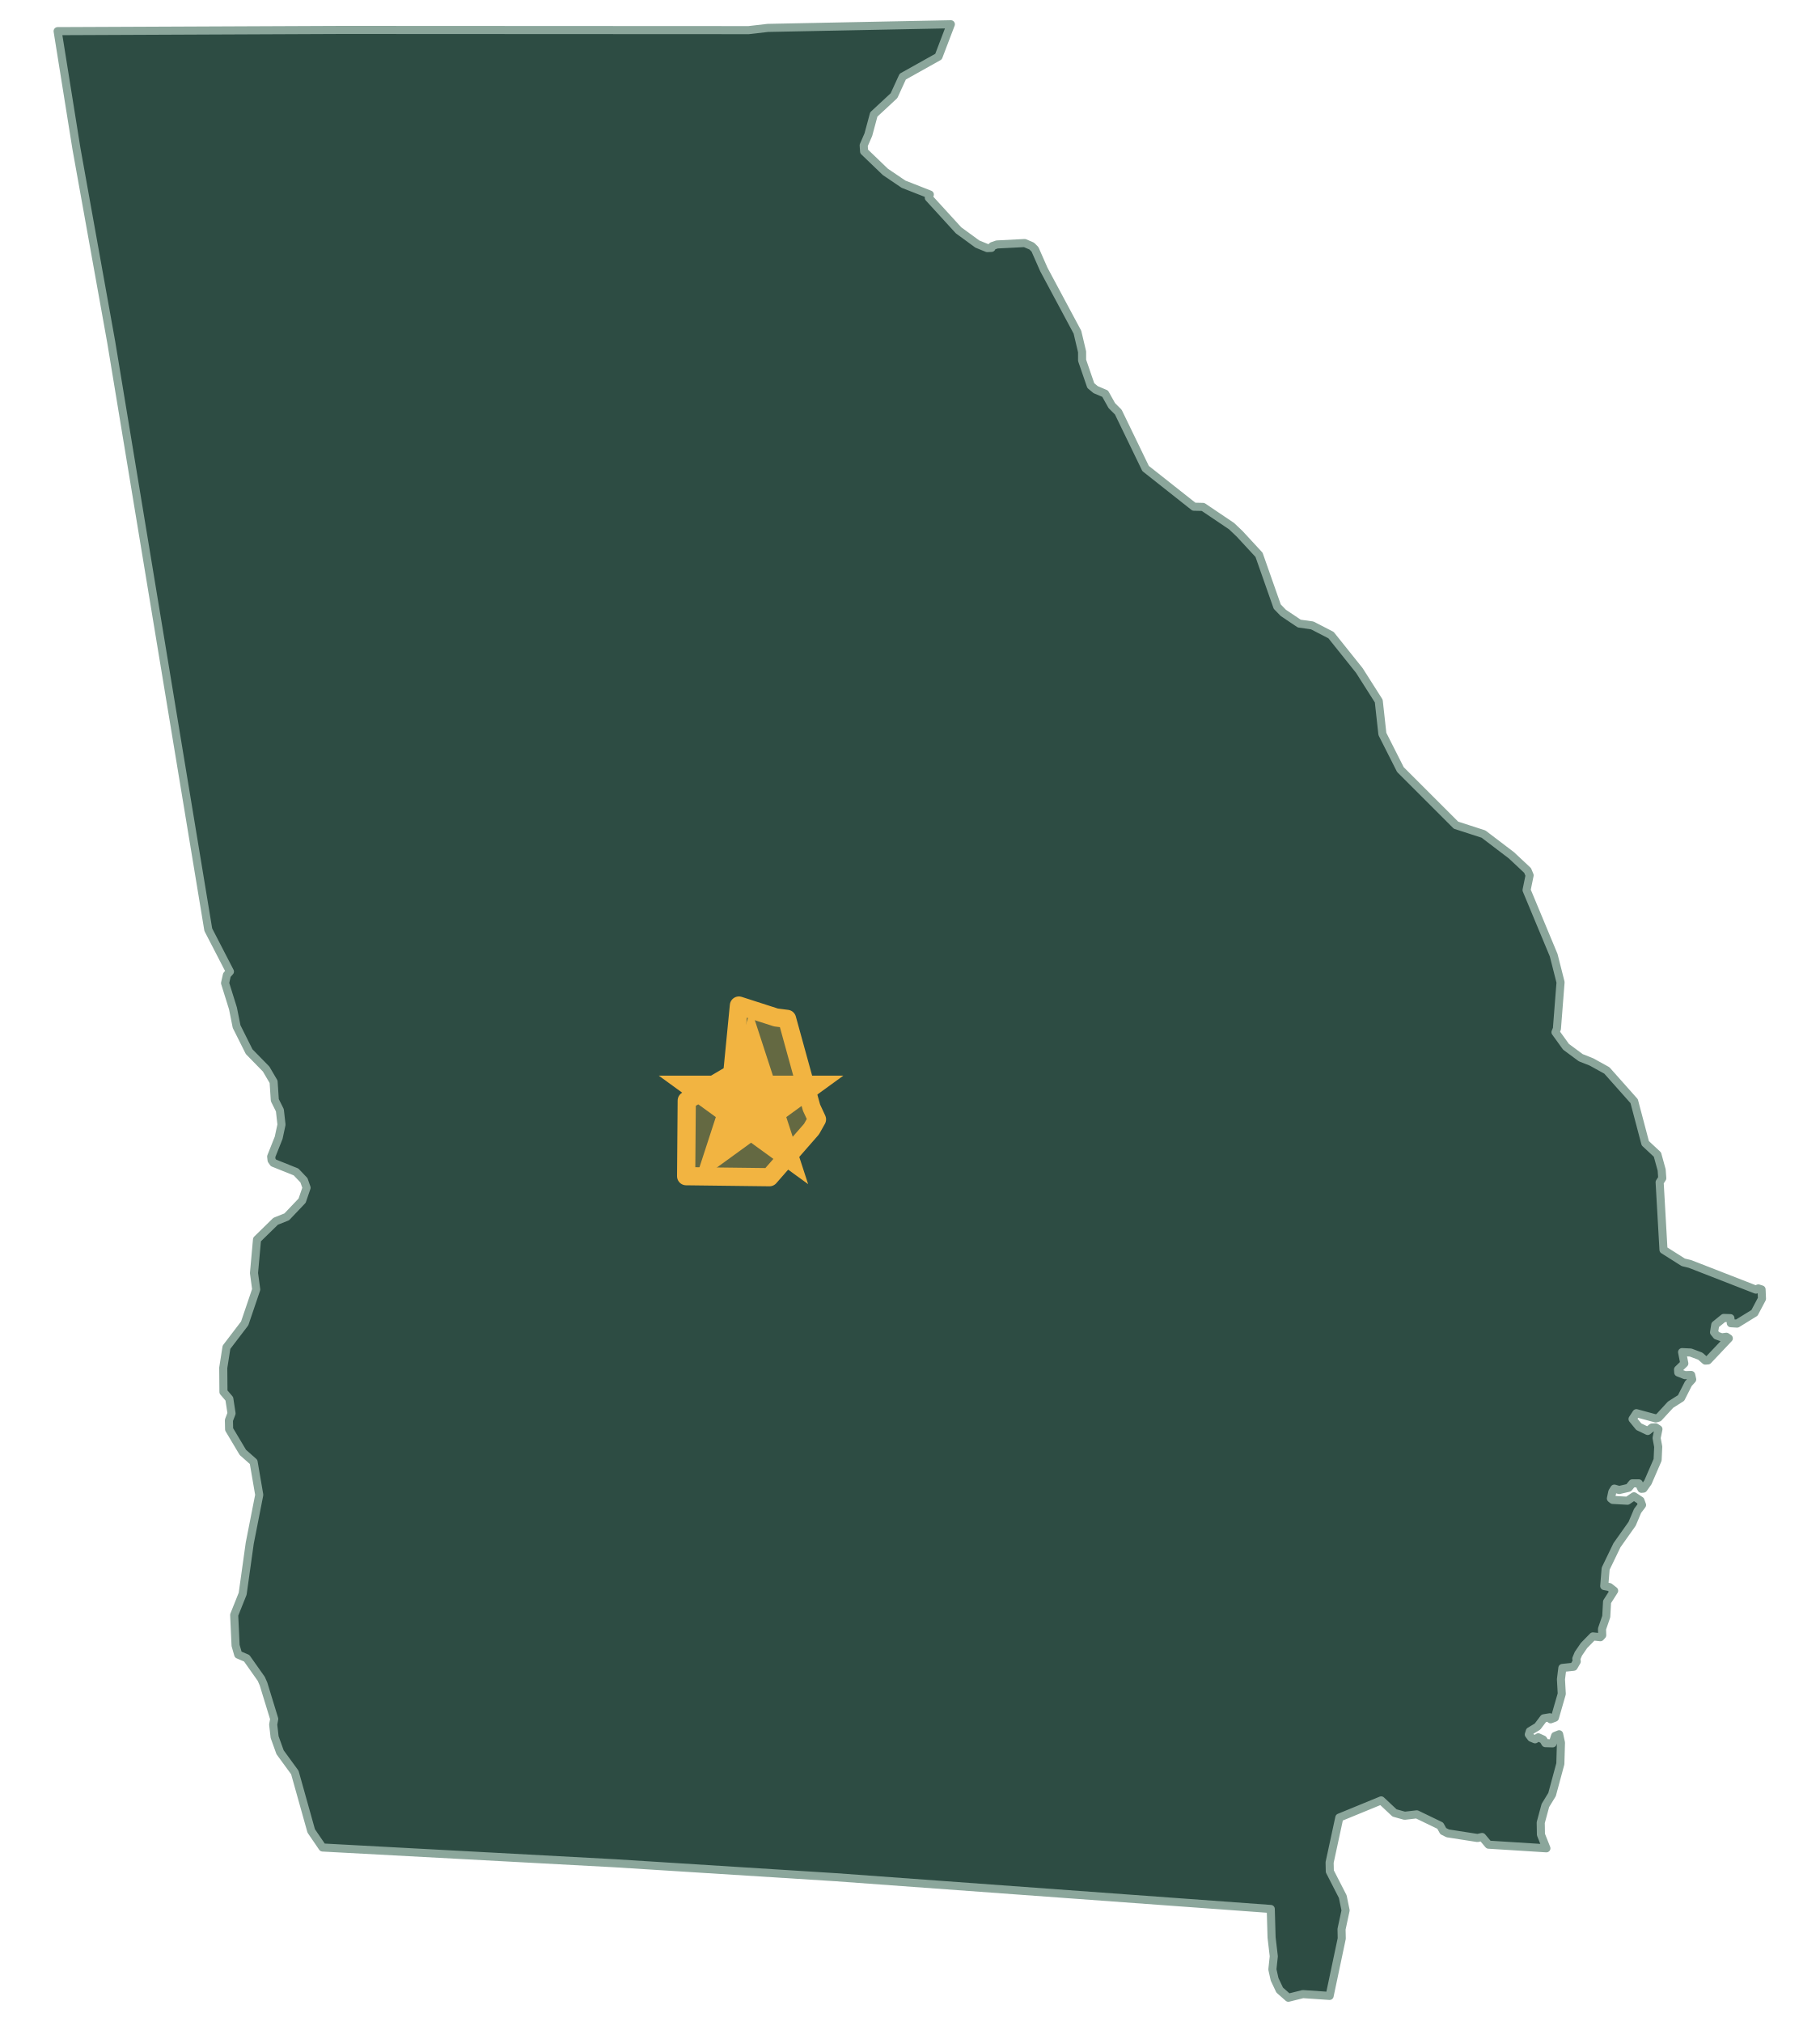
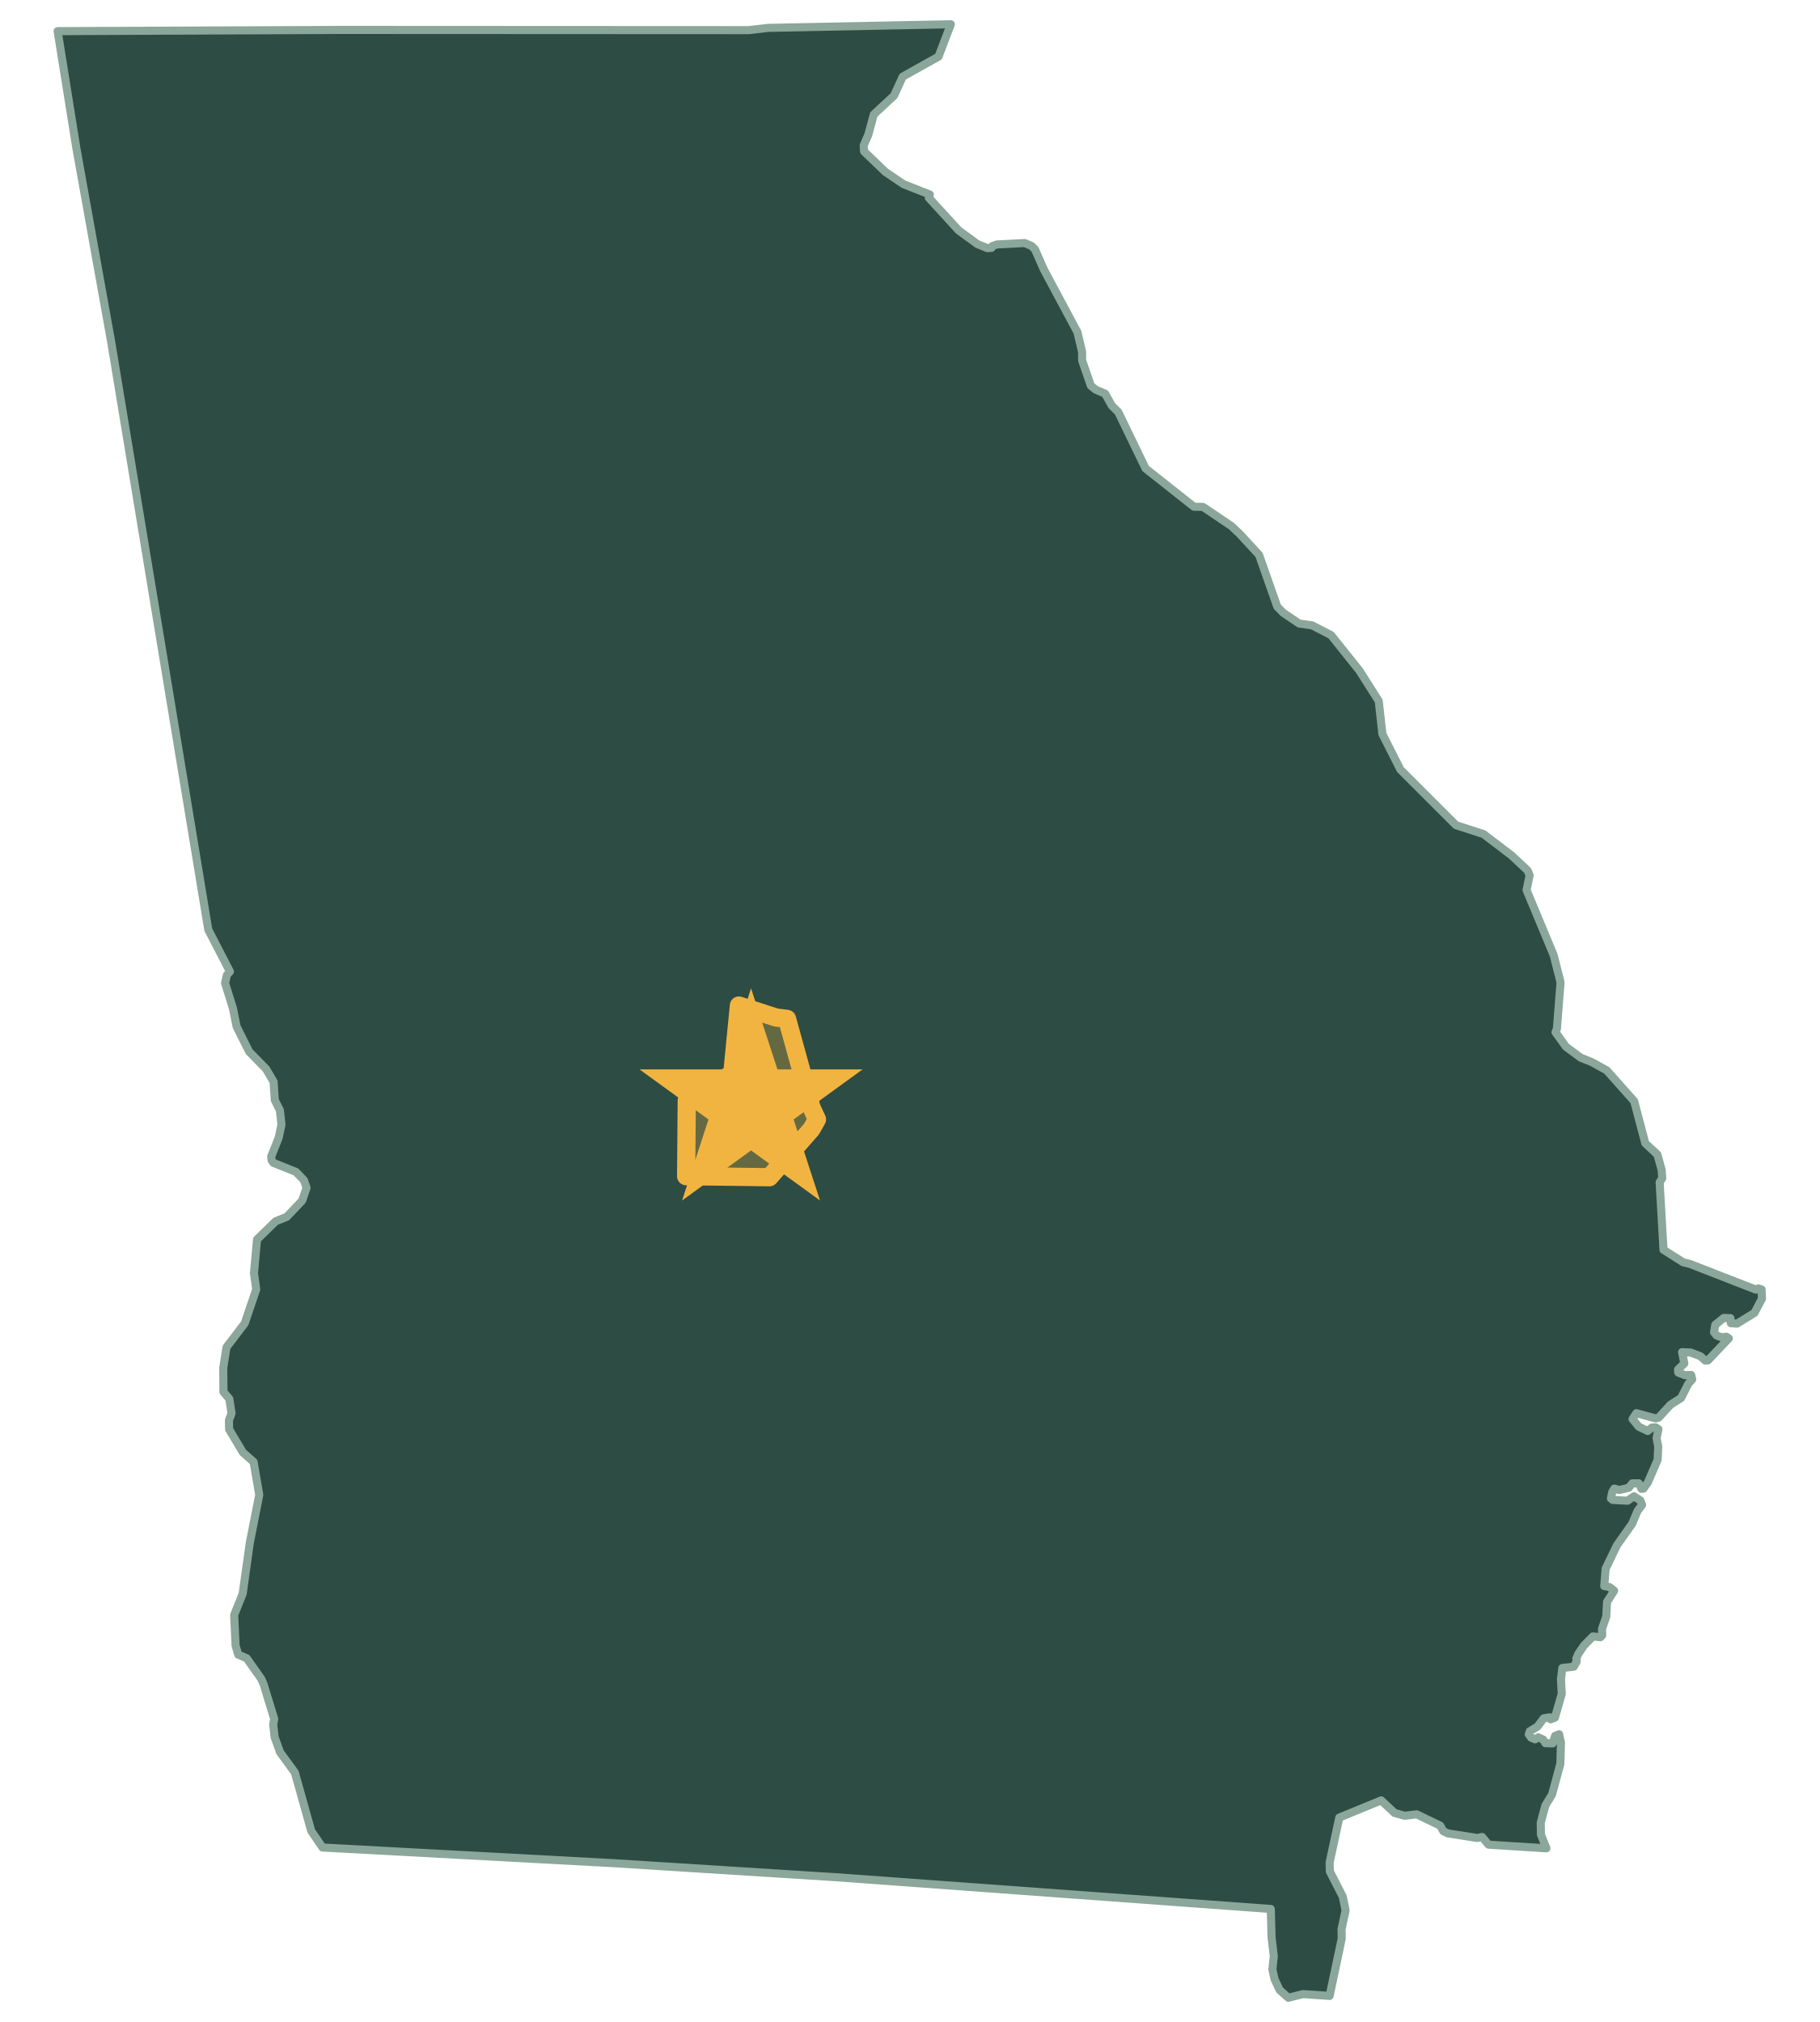
<svg xmlns="http://www.w3.org/2000/svg" viewBox="0 0 900 1000" role="img" aria-label="Houston County within Georgia">
  <path d="M169.1 14.8 L370.2 14.9 L379.7 13.8 L470.2 12.0 L464.1 28.0 L446.4 37.9 L442.1 47.3 L432.1 56.6 L429.4 66.6 L427.1 71.9 L427.3 74.9 L437.8 85.0 L446.8 91.1 L459.8 96.2 L459.3 97.8 L474.0 113.9 L483.3 120.7 L488.2 122.7 L490.3 122.6 L490.7 121.7 L493.0 120.9 L506.7 120.2 L510.2 121.7 L511.8 123.3 L516.2 133.3 L532.8 164.3 L535.1 174.0 L535.1 178.2 L539.4 190.7 L541.8 192.7 L546.5 194.7 L549.8 200.6 L553.0 203.8 L566.5 231.7 L590.4 250.6 L594.9 250.7 L609.0 260.2 L613.0 264.0 L622.6 274.4 L631.6 300.0 L634.6 303.1 L642.5 308.4 L648.9 309.3 L658.2 314.1 L672.2 331.6 L681.8 346.7 L683.6 363.0 L692.5 380.6 L720.0 408.1 L733.6 412.5 L747.4 423.0 L755.4 430.5 L756.4 432.9 L754.9 440.2 L768.3 472.4 L771.7 485.8 L769.9 508.8 L769.2 510.5 L774.4 517.7 L781.7 523.1 L787.0 525.2 L794.6 529.4 L808.1 544.6 L813.6 565.4 L819.6 571.0 L821.7 578.6 L822.0 582.7 L820.7 584.7 L822.6 618.1 L832.4 624.3 L835.7 625.1 L868.3 637.8 L869.5 637.2 L871.1 637.7 L871.3 642.3 L867.6 649.3 L859.0 654.6 L855.9 654.4 L855.7 651.9 L852.4 651.8 L848.2 655.2 L847.6 658.9 L848.9 660.5 L851.4 661.4 L853.7 661.1 L854.9 661.9 L844.6 672.8 L843.3 672.9 L840.8 670.7 L836.0 668.9 L831.8 668.7 L832.9 674.3 L829.8 677.3 L829.9 678.8 L833.2 680.1 L836.3 680.0 L836.8 682.2 L834.9 684.3 L831.3 691.4 L826.1 694.7 L820.2 701.1 L818.8 701.5 L809.2 698.9 L807.3 701.8 L810.4 705.6 L814.8 707.7 L816.9 706.0 L818.7 705.9 L820.1 706.8 L819.2 711.2 L820.0 715.5 L819.7 722.0 L814.9 733.1 L812.7 736.2 L811.7 736.3 L810.4 733.6 L807.2 733.6 L805.4 735.8 L800.7 736.9 L798.3 736.2 L797.3 737.8 L796.6 741.1 L797.5 741.8 L804.8 742.2 L808.0 740.0 L811.2 742.1 L812.0 744.3 L809.8 747.2 L807.1 753.6 L799.6 764.2 L794.0 775.8 L793.3 784.4 L795.9 784.9 L798.2 786.7 L794.7 792.2 L794.3 799.5 L792.2 805.6 L792.3 808.7 L791.4 809.7 L787.7 809.3 L783.3 813.8 L780.5 817.9 L779.5 820.3 L779.7 821.7 L778.2 824.3 L772.6 824.9 L771.9 830.5 L772.3 837.7 L768.9 849.5 L766.8 850.3 L766.4 849.3 L763.4 849.8 L760.3 853.9 L756.5 856.2 L756.0 857.8 L757.2 859.4 L759.1 860.2 L760.7 859.2 L763.1 860.3 L764.2 862.1 L767.8 862.2 L769.0 858.5 L771.0 857.7 L771.9 861.9 L771.6 872.3 L767.5 887.5 L764.2 892.9 L761.9 901.4 L762.0 907.3 L764.7 914.1 L736.1 912.3 L732.9 908.5 L730.6 909.0 L715.9 906.7 L713.7 905.6 L712.2 902.9 L700.6 897.3 L694.6 898.0 L689.6 896.6 L683.0 890.4 L662.3 898.9 L657.5 921.1 L657.6 925.5 L664.0 938.0 L665.4 944.8 L663.4 954.1 L663.5 958.7 L657.5 987.1 L644.3 986.2 L637.1 988.0 L632.8 984.2 L630.3 978.9 L629.2 974.0 L629.9 967.5 L628.8 958.2 L628.4 944.1 L413.4 928.4 L304.2 921.5 L159.5 913.7 L153.9 905.5 L145.8 876.6 L138.5 866.6 L135.8 859.1 L135.1 852.9 L135.6 850.1 L130.3 832.8 L129.2 830.3 L122.0 820.1 L117.8 818.3 L116.5 813.8 L115.8 798.7 L120.0 788.2 L123.5 763.2 L128.2 739.3 L125.4 723.0 L120.1 718.3 L113.3 706.9 L113.2 702.4 L114.5 699.0 L113.4 691.8 L110.5 688.4 L110.4 676.5 L112.0 666.3 L121.0 654.5 L126.7 637.7 L125.6 629.6 L127.1 613.0 L136.3 604.0 L141.8 601.8 L149.4 593.8 L151.6 587.4 L150.3 583.7 L146.4 579.6 L135.2 575.1 L134.3 573.8 L134.1 572.0 L137.8 562.7 L139.2 556.2 L138.4 549.1 L135.9 544.1 L135.3 535.0 L131.6 528.7 L123.2 520.1 L117.0 507.7 L115.2 498.7 L111.3 486.2 L112.2 482.2 L113.7 480.5 L103.0 459.8 L55.0 169.2 L37.8 73.5 L28.5 15.4 L169.1 14.8 Z" fill="#16382F" stroke="#7E9C90" stroke-width="4" stroke-linejoin="round" opacity="0.9" />
  <path d="M339.3 581.7 L339.6 544.3 L362.1 531.0 L365.4 497.3 L383.7 503.2 L389.2 503.9 L401.3 547.8 L404.0 553.6 L401.3 558.4 L380.5 582.2 L339.3 581.7 Z" fill="#F2B441" fill-opacity="0.28" stroke="#F2B441" stroke-width="9" stroke-linejoin="round" />
-   <path d="M0.0 -1.0 L0.225 -0.309 L0.951 -0.309 L0.363 0.118 L0.588 0.809 L0.0 0.382 L-0.588 0.809 L-0.363 0.118 L-0.951 -0.309 L-0.225 -0.309 Z" fill="#F2B441" transform="translate(371.4 546.8) scale(48)" />
+   <path d="M0.0 -1.0 L0.225 -0.309 L0.951 -0.309 L0.363 0.118 L0.588 0.809 L0.0 0.382 L-0.588 0.809 L-0.363 0.118 L-0.951 -0.309 L-0.225 -0.309 Z" fill="#F2B441" transform="translate(371.4 546.8) scale(58)" />
</svg>
